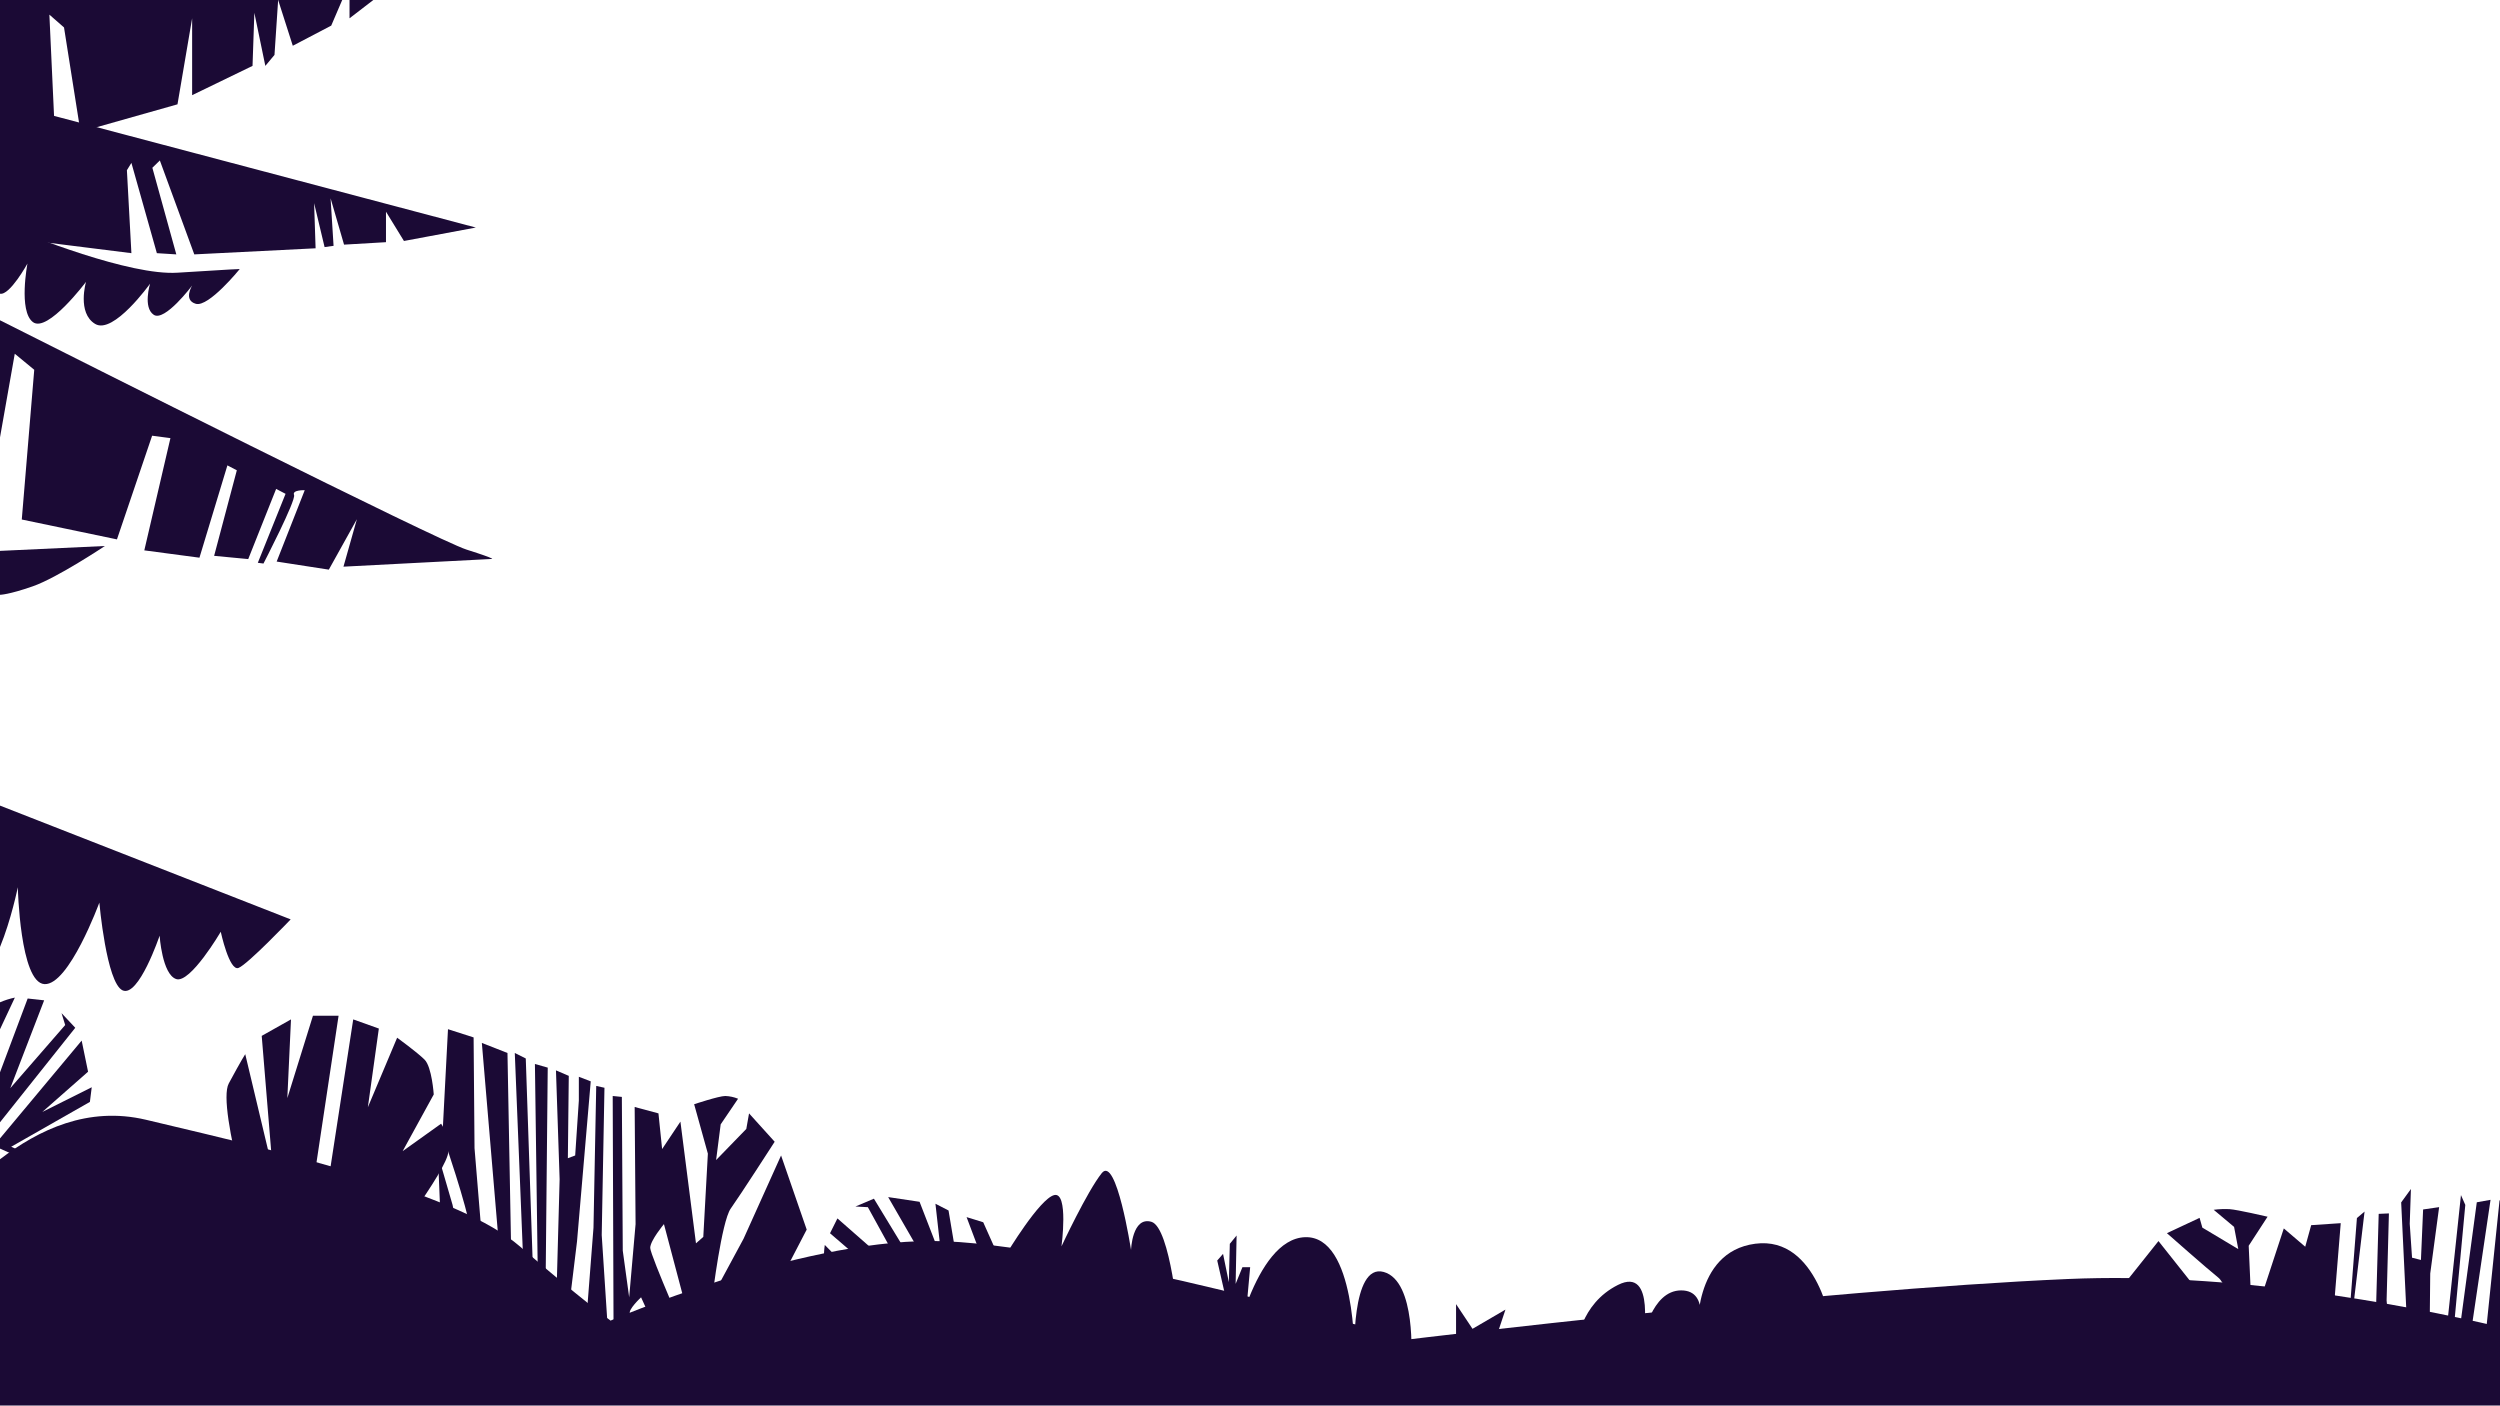
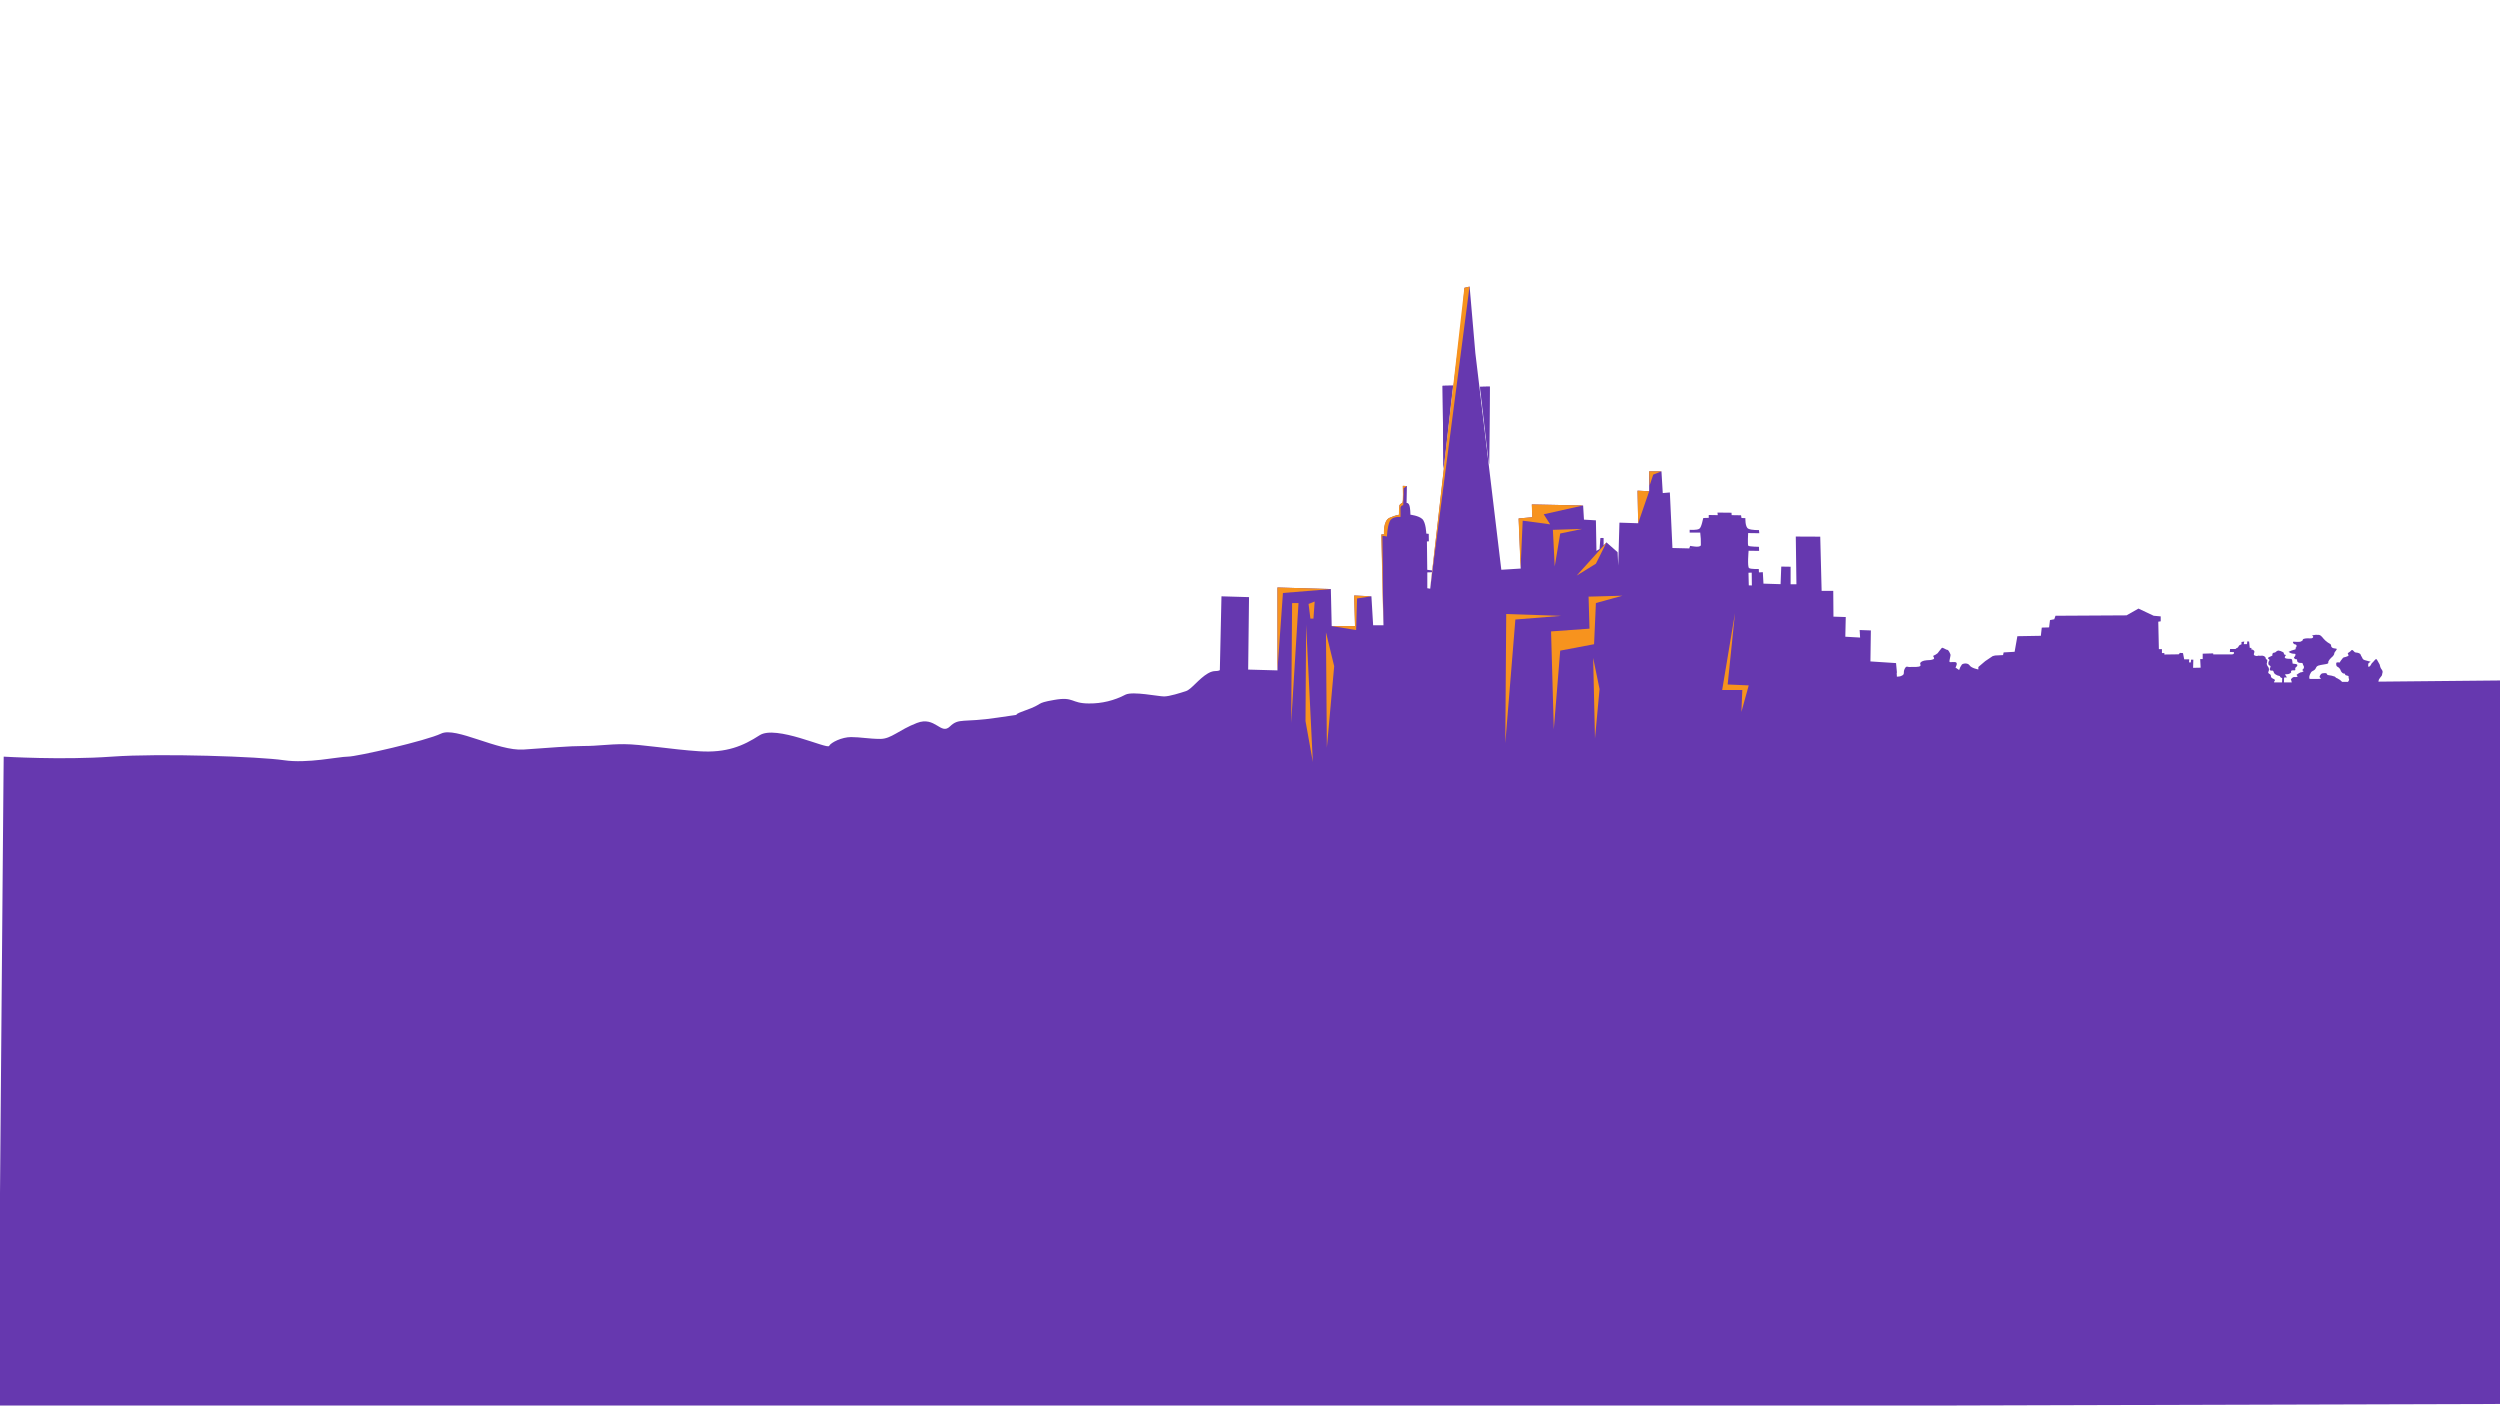
- <svg xmlns="http://www.w3.org/2000/svg" id="Ñëîé_10" data-name="Ñëîé 10" viewBox="0 0 1366 768">
-   <defs>
-     <style>.cls-1{fill:#1b0a35;}</style>
-   </defs>
-   <path class="cls-1" d="M0,547.66v14.73l8.12-17.31A42.22,42.22,0,0,0,0,547.66Z" />
-   <polygon class="cls-1" points="33.62 553.58 35.62 560.08 5.62 594.58 24.12 546.58 15.12 545.58 0 585.91 0 613.21 41.12 561.58 33.62 553.58" />
-   <polygon class="cls-1" points="49.62 622.08 49.12 612.58 23.62 634.58 6.12 626.58 49.12 602.08 50.12 594.08 23.12 607.58 48.12 585.58 44.62 568.58 0 622.03 0 627.59 30.12 641.08 49.62 622.08" />
-   <path class="cls-1" d="M469.67,699.49l-19-19.24s-1.57,10.08,1,13.16S469.67,699.49,469.67,699.49Z" />
-   <polygon class="cls-1" points="453.52 673.85 457.57 665.74 496.24 699.66 474.2 659.6 467.41 659.24 477.51 654.96 515.03 716.68 495.61 710.08 453.52 673.85" />
-   <polygon class="cls-1" points="485.29 654.09 502.45 656.66 514.48 687.72 511.12 657.72 518.28 661.41 526.45 710.22 540 696.56 528.14 665.03 537.23 667.84 548.34 692.7 522.71 718.97 485.29 654.09" />
-   <path class="cls-1" d="M244.78,562.35l-3,57.5s14.5,42.5,14.5,50,5.5,59.5,5.5,59.5l-14.5-71-8-27.5,1.5,37,17,66.5,10.5,2-9-109-.5-60.5Z" />
-   <polygon class="cls-1" points="263.28 569.85 277.28 575.35 280.28 735.85 277.28 735.35 263.28 569.85" />
-   <polygon class="cls-1" points="281.28 575.35 287.28 578.35 292.28 725.35 294.28 727.85 292.28 581.35 299.28 583.35 297.78 736.35 287.78 735.85 281.28 575.35" />
-   <polygon class="cls-1" points="303.78 584.85 310.78 587.85 310.28 632.85 314.28 631.35 316.28 601.35 316.28 588.35 322.78 590.85 315.28 678.35 308.28 735.85 303.28 735.85 305.78 644.35 303.78 584.85" />
-   <polygon class="cls-1" points="325.78 593.35 330.28 594.35 328.78 674.85 332.78 736.35 319.28 735.35 324.28 670.85 325.78 593.35" />
-   <path class="cls-1" d="M334.78,598.85l5,.5.5,84,3.5,25.5,3.5-40-.5-64,13,3.5,2,19.5,10-15,8.5,66.5,4-3.5,2.5-45.5-7.5-27s13.5-4.5,17-4.5a20.48,20.48,0,0,1,7,1.5l-9.5,14-2.5,19.5,16.5-17,1.5-8.5,14,15.5s-19,29.5-24,36.5-10,48-10,48l17-31.5,20.5-45.5,14,40.5-33.5,64.5-26.5.5-18-68s-7.5,9-7.5,13,22,54,22,54l-13,.5-9-16.5-5-11s-7.5,7-6,9,6.5,1.5,6.5,1.5l3,5.5-3,12.5-15.5-.5Z" />
-   <polygon class="cls-1" points="1355.61 753.94 1359.33 753.87 1366 725.88 1366 655.87 1365.75 655.9 1355.61 753.94" />
-   <polygon class="cls-1" points="1360.83 655.58 1353.32 656.93 1341.26 746.54 1338.69 747.91 1347.04 658.37 1344.67 653 1334.04 752.83 1346.38 753.33 1360.83 655.58" />
-   <polygon class="cls-1" points="1332.74 659.58 1323.99 660.85 1322.8 688.45 1317.94 687.2 1316.68 668.67 1317.33 649.67 1312 657 1314.82 715.9 1321.13 751.67 1327.29 752.08 1327.88 695.85 1332.74 659.58" />
-   <polygon class="cls-1" points="1305.3 663.01 1299.72 663.25 1298.33 712.67 1290.94 750 1307.6 750.48 1304.04 710.58 1305.3 663.01" />
-   <path class="cls-1" d="M1292,662l-4.18,3.55-4,51.39-5.33,15.33-2.7-24.78,3.19-39.15-16.15,1.09-3.25,11.78-11.71-10-13.14,40-4.79-2.47-1.25-28.06L1239,664.81s-16.44-3.85-20.76-4.13a47.53,47.53,0,0,0-8.68.35l11.14,9.34,2.3,12.14-19.64-11.74-1.51-5.33L1184,673.81s22.21,19.6,28.09,24.29,10.39,30.2,10.39,30.2l-19.67-20.66-23.42-29.52-18.87,23.67,38.67,42.2,32.62,2.45,24.9-40.18s8.88,6.12,8.71,8.57-29.26,31.29-29.26,31.29l16,1.36,11.75-9.38,6.6-6.33s9,4.89,7,6-8.07.39-8.07.39l-3.92,3.13,3.19,7.9,12.94-.16Z" />
-   <polygon class="cls-1" points="69.34 93 71.8 89 85.71 138.33 96.34 139 83.25 91.67 87.34 87.67 106.16 139 172.44 135.67 171.63 111 177.35 135 182.26 134.33 180.63 108.33 187.99 133.67 210.9 132.33 210.9 115.67 220.72 131.67 260 124.33 0.61 55.67 0 69.25 0 129.33 71.8 138.33 69.34 93" />
-   <path class="cls-1" d="M24.28,537.72c13.38.77,30-44.52,30-44.52S58.15,537,66.95,541.11s20.26-29.86,20.26-29.86,1.37,21.14,9.06,23.71,24.35-25.84,24.35-25.84,4.66,21.66,9.69,19.76,28.51-26.53,28.51-26.53L0,440.18v77.26c6.14-14.92,9.73-32.65,9.73-32.65S10.91,536.95,24.28,537.72Z" />
-   <path class="cls-1" d="M0,301l57.33-2.67s-26,17.33-39.33,22S0,325,0,325Z" />
-   <path class="cls-1" d="M18.71,202.05,11.9,283.86l52,10.86,19.22-56.65,10,1.32L78.85,300.72l30.13,4,15.27-50.44,5.15,2.69L117,303.71l18.63,1.77,15.25-38.34,5.15,2.69-15.16,37.68,3.09.41s17.91-34.63,16.71-37.48,5.84-2.6,5.84-2.6l-15.34,39,28.5,4.41L195,283.7l-7.33,25.93,80.72-4.2s4.64.61-13.47-5.13C238.79,295.18,42,196.15,0,175v64l8.07-45.72Z" />
-   <polygon class="cls-1" points="190.98 10 203.98 0 190.98 0 190.98 10" />
-   <polygon class="cls-1" points="159.98 25 180.98 14 186.98 0 151.98 0 159.98 25" />
-   <polygon class="cls-1" points="26.98 8 34.98 15 43.98 72 96.98 57 104.98 10 104.98 52 137.98 36 138.98 7 144.98 36 149.98 30 151.98 0 0 0 0 83.99 29.98 73 26.98 8" />
-   <path class="cls-1" d="M15,144s-5,26,3,32,29-22,29-22-5,17,5,23,30-22,30-22-4,13,2,17,21-16,21-16-5,8,2,10,24-19,24-19-3,0-34,2c-26,1.68-80.31-19.93-97-26.88v38.36C5.33,161.59,15,144,15,144Z" />
-   <path class="cls-1" d="M673.06,741s12-64,40-65,27,65,27,65-2-51,16-46,15,48,15,48Z" />
-   <path class="cls-1" d="M143,685s-25-80-18-93,9-16,9-16l15,63-6-73,16-9-2,43,14-45h14l-14,93h8l14-91,14,5-6,43,16-38s11,8,15,12,5,19,5,19l-17,31,21-15s4,5,4,15-38,59-38,59Z" />
-   <path class="cls-1" d="M1366,768V725.07c-54.68-12.8-147.27-30.08-236.14-26.22-138,6-360,33-360,33S584.1,678.08,509.1,678.08s-175.49,43.5-175.49,43.5-16.5-12-49.5-40.5S162.25,631.34,79.76,611.84C48,604.34,21.2,617.25,0,633.42V768Z" />
-   <polygon class="cls-1" points="671.97 718.84 665.09 688.75 668.27 685.11 671.44 700.6 671.97 679.63 675.68 675.08 675.15 701.52 678.86 692.4 683.09 692.4 680.44 721.57 671.97 718.84" />
-   <path class="cls-1" d="M550,685s18-30,26-32,4,28,4,28,14-30,22-40,16,42,16,42,.59-18.42,11.09-15.42,15,55.5,15,55.5Z" />
-   <polygon class="cls-1" points="795.59 732.07 795.59 712.57 804.58 726.07 822.58 715.57 816.58 733.57 795.59 732.07" />
-   <path class="cls-1" d="M861.58,735.07s1.5-22.5,22.5-33,13.5,30,13.5,30,4.5-27,21-27,9,24,9,24-3-45,31.5-49.5,42,46.5,42,46.5Z" />
+ <svg xmlns="http://www.w3.org/2000/svg" id="Ñëîé_4" data-name="Ñëîé 4" viewBox="0 0 1366 768">
+   <polygon points="793.89 210.7 788.24 210.81 788.72 256.33 793.89 210.7" style="fill:#6638af" />
+   <polygon points="814.01 211.25 808.72 211.36 813.66 253.69 814.01 211.25" style="fill:#6638af" />
+   <polygon points="793.89 210.7 788.24 210.81 788.71 256.33 793.89 210.7" style="fill:#6638af" />
+   <polygon points="814.01 211.25 808.72 211.36 813.66 253.69 814.01 211.25" style="fill:#6638af" />
+   <path d="M1233.3,358.23a.39.39,0,0,0,.2.14C1233.47,358.2,1233.17,358,1233.3,358.23Z" style="fill:#6638af" />
+   <path d="M1299.67,372c0-1.18,1.88-2.61,1.88-3.28s.5-1.35.25-2.1-1-1.26-1.25-2.35a4.58,4.58,0,0,0-.87-2.19c-.62-.92-.87-1.93-1.37-1.93s-1.25,1.26-1.75,1.68a2.55,2.55,0,0,0-1,1.26c-.12.5-1.37,1.77-1.5,1.09a3,3,0,0,1,0-1.51c.13-1.09,2.88-.84-.25-1.51s-2.75-1.18-3-1.6-.5-1-.75-1.35,0-.76-1-1.26-2-.25-2.5-.67-1.25-1.68-1.87-.84-1.87,1.18-1.87,1.68,1.13.92-.25,1.51-2,.42-2.37.84S1279,361,1279,361l-.62,1s-1.87-.42-1.87.42-.12,1.6,1,2.1,1.63,2.27,1.63,2.27.63,1,1.25,1.18,1-.08,1,.59,1.88.5,1.88,1a3.23,3.23,0,0,0,.25,1.6c.19.26-.28,1-.57,1.43l-3.2,0a8.13,8.13,0,0,0-2.49-1.88c-1.37-.5-.87-.59-1.5-1a15,15,0,0,0-3.62-.84c-1.25-.25-.12-1.18-2-1.09s-1.87.34-2.62,1.6,2.63,1.6-1.37,1.6-4.37.17-4.37-.5a4,4,0,0,1,.38-2c.38-.76.63-1.51,1.63-1.93a2.9,2.9,0,0,0,1.63-1.6c.38-.67.38-1.18,2.63-1.6s4.38-.5,4.13-1.35,1.5-2.52,1.5-2.52,1.75-1.35,1.75-2.35,2.13-2.52,1.13-2.69-2.12-.17-2.62-.92.13-1.09-.75-1.68a12.64,12.64,0,0,1-2.62-1.85c-1.62-1.43-2-2.86-3.62-3.11a11.26,11.26,0,0,0-3.5.25c-.37,0,.5.5.5.84s-.37,1-2,.84-3.37.17-3.62.5.25.42-.62.92-.87.5-2.37.5-2.5-.25-2.5.08a1.5,1.5,0,0,0,.63,1.09c.38.25,1.38.08,1.38,1s-.62,1.09-.62,1.09.63.84-.62,1a12.19,12.19,0,0,0-3.12,1.18,4.57,4.57,0,0,0,1.88.92c1.13.25,2-.08,1.88.59a1.71,1.71,0,0,1-.5,1.18c-.37.42-.5.34,0,1s1.38,0,1.38.76.13,1.26,1.13,1.51,1.88-.25,2,.67.63.84.63,1.77-.75,1.09-.87,1.51,1,.42.5.84a3.6,3.6,0,0,1-1.62.5,12.17,12.17,0,0,0-2,1.26c-.25.34,1.13.92.13,1.18s-1.75-.25-2.5.5-.87.59-.62,1.35a6.84,6.84,0,0,1,.33,1.14l-4.28,0,.07-2.61,1.63-.17a2.67,2.67,0,0,1-.75-.93c-.12-.42-1-.76.63-.76a3,3,0,0,0,2.38-1s-.5-.92.63-1.09,1.63.34,1.63-.59-.37-.5.5-1.26.75-1.43-.12-1.6-1.87-.25-1.87-.25l-.25-1.93a.92.92,0,0,0-1-.67c-.87,0-3.5,0-3-1.09s1-.93,0-1.18,0-1-1.25-1.51a6.41,6.41,0,0,0-2.25-.76,2.8,2.8,0,0,0-1.62.92c-.5.42-1.25,0-1.62.84s.5.84-.62,1.26-1.87.84-1.87,1.18,1.13.67.75,1.26a2.34,2.34,0,0,0-.5,1.93c.13,1,1.38.67,1.13,1.51s-.75,1.68,0,2,1.38-.42,1.75.84,1.38,1.43,1.88,1.77,1.5.17,1.63.76,1.13.76,1.13.76l-.07,2.37-4.34,0a.39.39,0,0,1,.15-.56.69.69,0,0,0-.12-1.18,4.59,4.59,0,0,1-1.37-.76c-.62-.5-.25-1.26-.62-1.68s-1.25-.67-1.25-1.18.38-.92.38-1.26a2.57,2.57,0,0,0-.25-1.6,3.7,3.7,0,0,1-.87-1.51c-.25-.84.13-.67.13-1.51s.38-1.09-.25-1.26-.5-1-.75-1.35a2.68,2.68,0,0,0-1.62-.76,9.32,9.32,0,0,1-2.42,0c0,.16-.17.32-1.2.11-2.12-.42-.12-1.93-.87-2.77a2.07,2.07,0,0,0-1.62-.76l.25-.76-1-.08-.37-3.45-1-.08-.12,1.51H1226l.25-1.43-1.5.25v1.26a4.1,4.1,0,0,0-1,.42,2.66,2.66,0,0,0-.75,1,1.24,1.24,0,0,1-.87.67,1.17,1.17,0,0,0-.62.5h-3l-.12,1.6,2.25.08-.12,1-.87.25H1209.3V357l-5.75.17v2.94h-1.37l.25,4.71-4.12.08.13-4.46h-1.25l-.12,1.51h-1l.13-1.68h-2.75l-.67-3.42-1.67-.11-.67.78-7.83.11v-.78h-1.33V354.7h-1.67l-.33-15,1.33-.22v-2.69l-3.83-.34-8.33-3.92-6.5,3.7-38.83.22-.67,1.91-2.33.45-.5,4-4,.11-.5,4.48-12.83.22-1.5,8.52-6,.34-.33,1.46-4.33.22-1.33.34-4.08,2.75-3.75,3.19v1.35s-3.75-.67-4.75-2.19-3.5-1.18-4.25-.5a9.83,9.83,0,0,0-1.5,3l-2-1.35s1.75-2.86-.25-3-2.75.34-3-.17.75-3.36.5-4-1-2.52-1.75-2.52-2.5-1.51-3-1-2.25,2.86-2.25,2.86a9.16,9.16,0,0,1-2.25,1.35c-.75.17,1.25,1.51-.25,2s-1.5.34-3.5.5-3.25.84-3.5,1.51,1,1.68-1,2-3,0-4.5.17-2-1-3,1,.25,2.86-1.5,3.7c-1.42.68-1.36.37-2.76.59l-.11-2.17h.14l-.49-5.26-14-.91.24-16.93-6.12-.23.24,4.12-8.08-.46.24-10.75-6.72-.22-.11-14.07h-6.35l-.76-29.63-13.36-.06.35,26.06h-3.18v-9.57l-5.11-.08-.37,9.61-9.35-.29-.35-6.27-2.12.13L961,310.9s-4.24.16-5.3-.49-.26-9.48-.26-9.48l5.74.08-.09-2.23s-5.38-.08-5.82-.58-.09-6.93-.09-6.93l6.09.08-.18-1.73s-4,.17-5.82-.74-1.59-5.77-1.59-5.77l-2.12-.08-.26-1.48-5.12-.08-.09-1.32-7.68-.08.18,1.4-4.94-.08v1.57l-2.91.08c-.26,0-.88,4.95-2.21,5.86s-5.3.58-5.3.58V291H929a43.47,43.47,0,0,1,.35,6.85c-.26,1.65-5.82.41-5.82.41L923,299.6l2.47.11-11.65-.28-1.41-30.35-3.88.33-.71-11.88H901.1v10.89l-6.35-.33.35,17.81-10.24-.33L884.19,309l-.34-7.29-6.06-5.34L876.21,298v-4a5.45,5.45,0,0,0-1.77,0l-.44,6-1.7,1L872,284.31l-6.52-.38-.46-7.74-28-.57.25,7-7.47.67,1.11,27.37-10.59.66L806.13,192.89,803,156.6l-2.82.66s-1.41,20.12-2.47,25.4-16.24,139-16.24,139l-1.59-.25v-8.66l2.56-.08,0-1-2.59-.33-.18-15.5,1.06-.06-.06-4.07-1.35-.17s-.17-6.17-2.23-8-6.42-2.3-6.42-2.3-.06-3.9-.65-5.28-1.47-1.15-1.47-1.15l.18-9.24-2.18-.11s.41,9.24-.35,9.4a2.88,2.88,0,0,0-1.53,1.26,40.47,40.47,0,0,0-.24,5.17s-1.35,0-5.15,1.65c-3.62,1.6-3,9-3,9l-1.47.05,1.12,49.65h-5.65l-.94-15.83-9.41-.44.47,16.71H727.64l-.47-20.23L698,321v45.3l-16-.44.47-39.59-15.06-.44-.89,40.36c-2,1-3-.26-6.5,1.74-5,2.91-9,8.72-12,9.69s-9,2.91-12,2.91-17-2.91-21-1a41.85,41.85,0,0,1-20,4.84c-10,0-8-3.88-19-1.94s-5,1.94-16,5.81,4,1-15,3.88-21,0-26,4.84-8-5.81-18-1.94-14,8.72-20,8.72-11-1-16-1-11,2.91-12,4.84-29-11.63-38-5.81-18,9.69-33,8.72-32-3.88-41-3.88-14,1-22,1-19,1-33,1.94-37-12.6-45-8.72-46,12.6-51,12.6-22,3.88-35,1.94-67-3.88-94-1.94-59,0-59,0L1.88,428,0,651.83V768H1057.16l308.84-.88V371.81l-66.49.64A.62.62,0,0,0,1299.67,372Zm-357.8-52.37h0Zm13.67.21-.17-6.9,1.77-.05.08,7Z" style="fill:#6638af" />
+   <polygon points="697.99 366.29 697.99 320.99 727.17 321.87 701 324 697.99 366.29" style="fill:#f7931e" />
+   <polygon points="727.64 342.1 740.35 342.1 739.88 325.39 749.29 325.83 741.5 327 741 344.25 727.64 342.1" style="fill:#f7931e" />
+   <path d="M764.59,276.13a40.47,40.47,0,0,0-.24,5.17s-1.35,0-5.15,1.65c-3.62,1.6-3,9-3,9l-1.47.05,1.12,49.65-.51-48.91,2.5.38s.13-5.25,1.5-8.25,5.88-2.37,5.88-2.37.13-2.87,0-4.62a1.65,1.65,0,0,1,1.5-1.87l.25-9.25,1.65-1.18-2.18-.11s.41,9.24-.35,9.4A2.88,2.88,0,0,0,764.59,276.13Z" style="fill:#f7931e" />
+   <polygon points="725 408.5 724.5 345.5 729 364 725 408.5" style="fill:#f7931e" />
+   <polygon points="705.5 395 706 329.5 709.5 329.5 705.5 395" style="fill:#f7931e" />
+   <polygon points="713.67 341.33 713.33 394 717.33 416.33 713.67 341.33" style="fill:#f7931e" />
+   <polygon points="715 330 716 338 717.67 338 718.33 328.67 715 330" style="fill:#f7931e" />
+   <polygon points="802.95 156.6 800.13 157.26 781.42 321.62 802.95 156.6" style="fill:#f7931e" />
+   <polygon points="830.84 310.65 829.73 283.28 837.2 282.61 836.95 275.62 864.98 276.19 843.5 281 847 286.5 832 284.5 830.84 310.65" style="fill:#f7931e" />
+   <polygon points="849.5 309.5 848.5 289.5 864.5 289 852.5 291.5 849.5 309.5" style="fill:#f7931e" />
+   <polygon points="861.5 314.5 877.8 296.39 872 308 861.5 314.5" style="fill:#f7931e" />
+   <polygon points="895.09 285.91 894.74 268.1 901.1 268.43 895.09 285.91" style="fill:#f7931e" />
+   <polygon points="907.8 257.54 901.1 257.54 901.33 265.33 903.33 259.33 907.8 257.54" style="fill:#f7931e" />
+   <polygon points="822.5 406 823 335.5 853 336.5 828 338.5 822.5 406" style="fill:#f7931e" />
+   <polygon points="849 398.5 847.5 345 868.5 343.5 868 326 886.5 325.5 872 329.5 871 352 852.5 355.5 849 398.5" style="fill:#f7931e" />
+   <polygon points="870.5 359.5 871.5 403.5 874 376.5 870.5 359.5" style="fill:#f7931e" />
+   <polygon points="948 335 941 377 952 377 951.5 389 955.5 374.5 944 374 948 335" style="fill:#f7931e" />
</svg>
